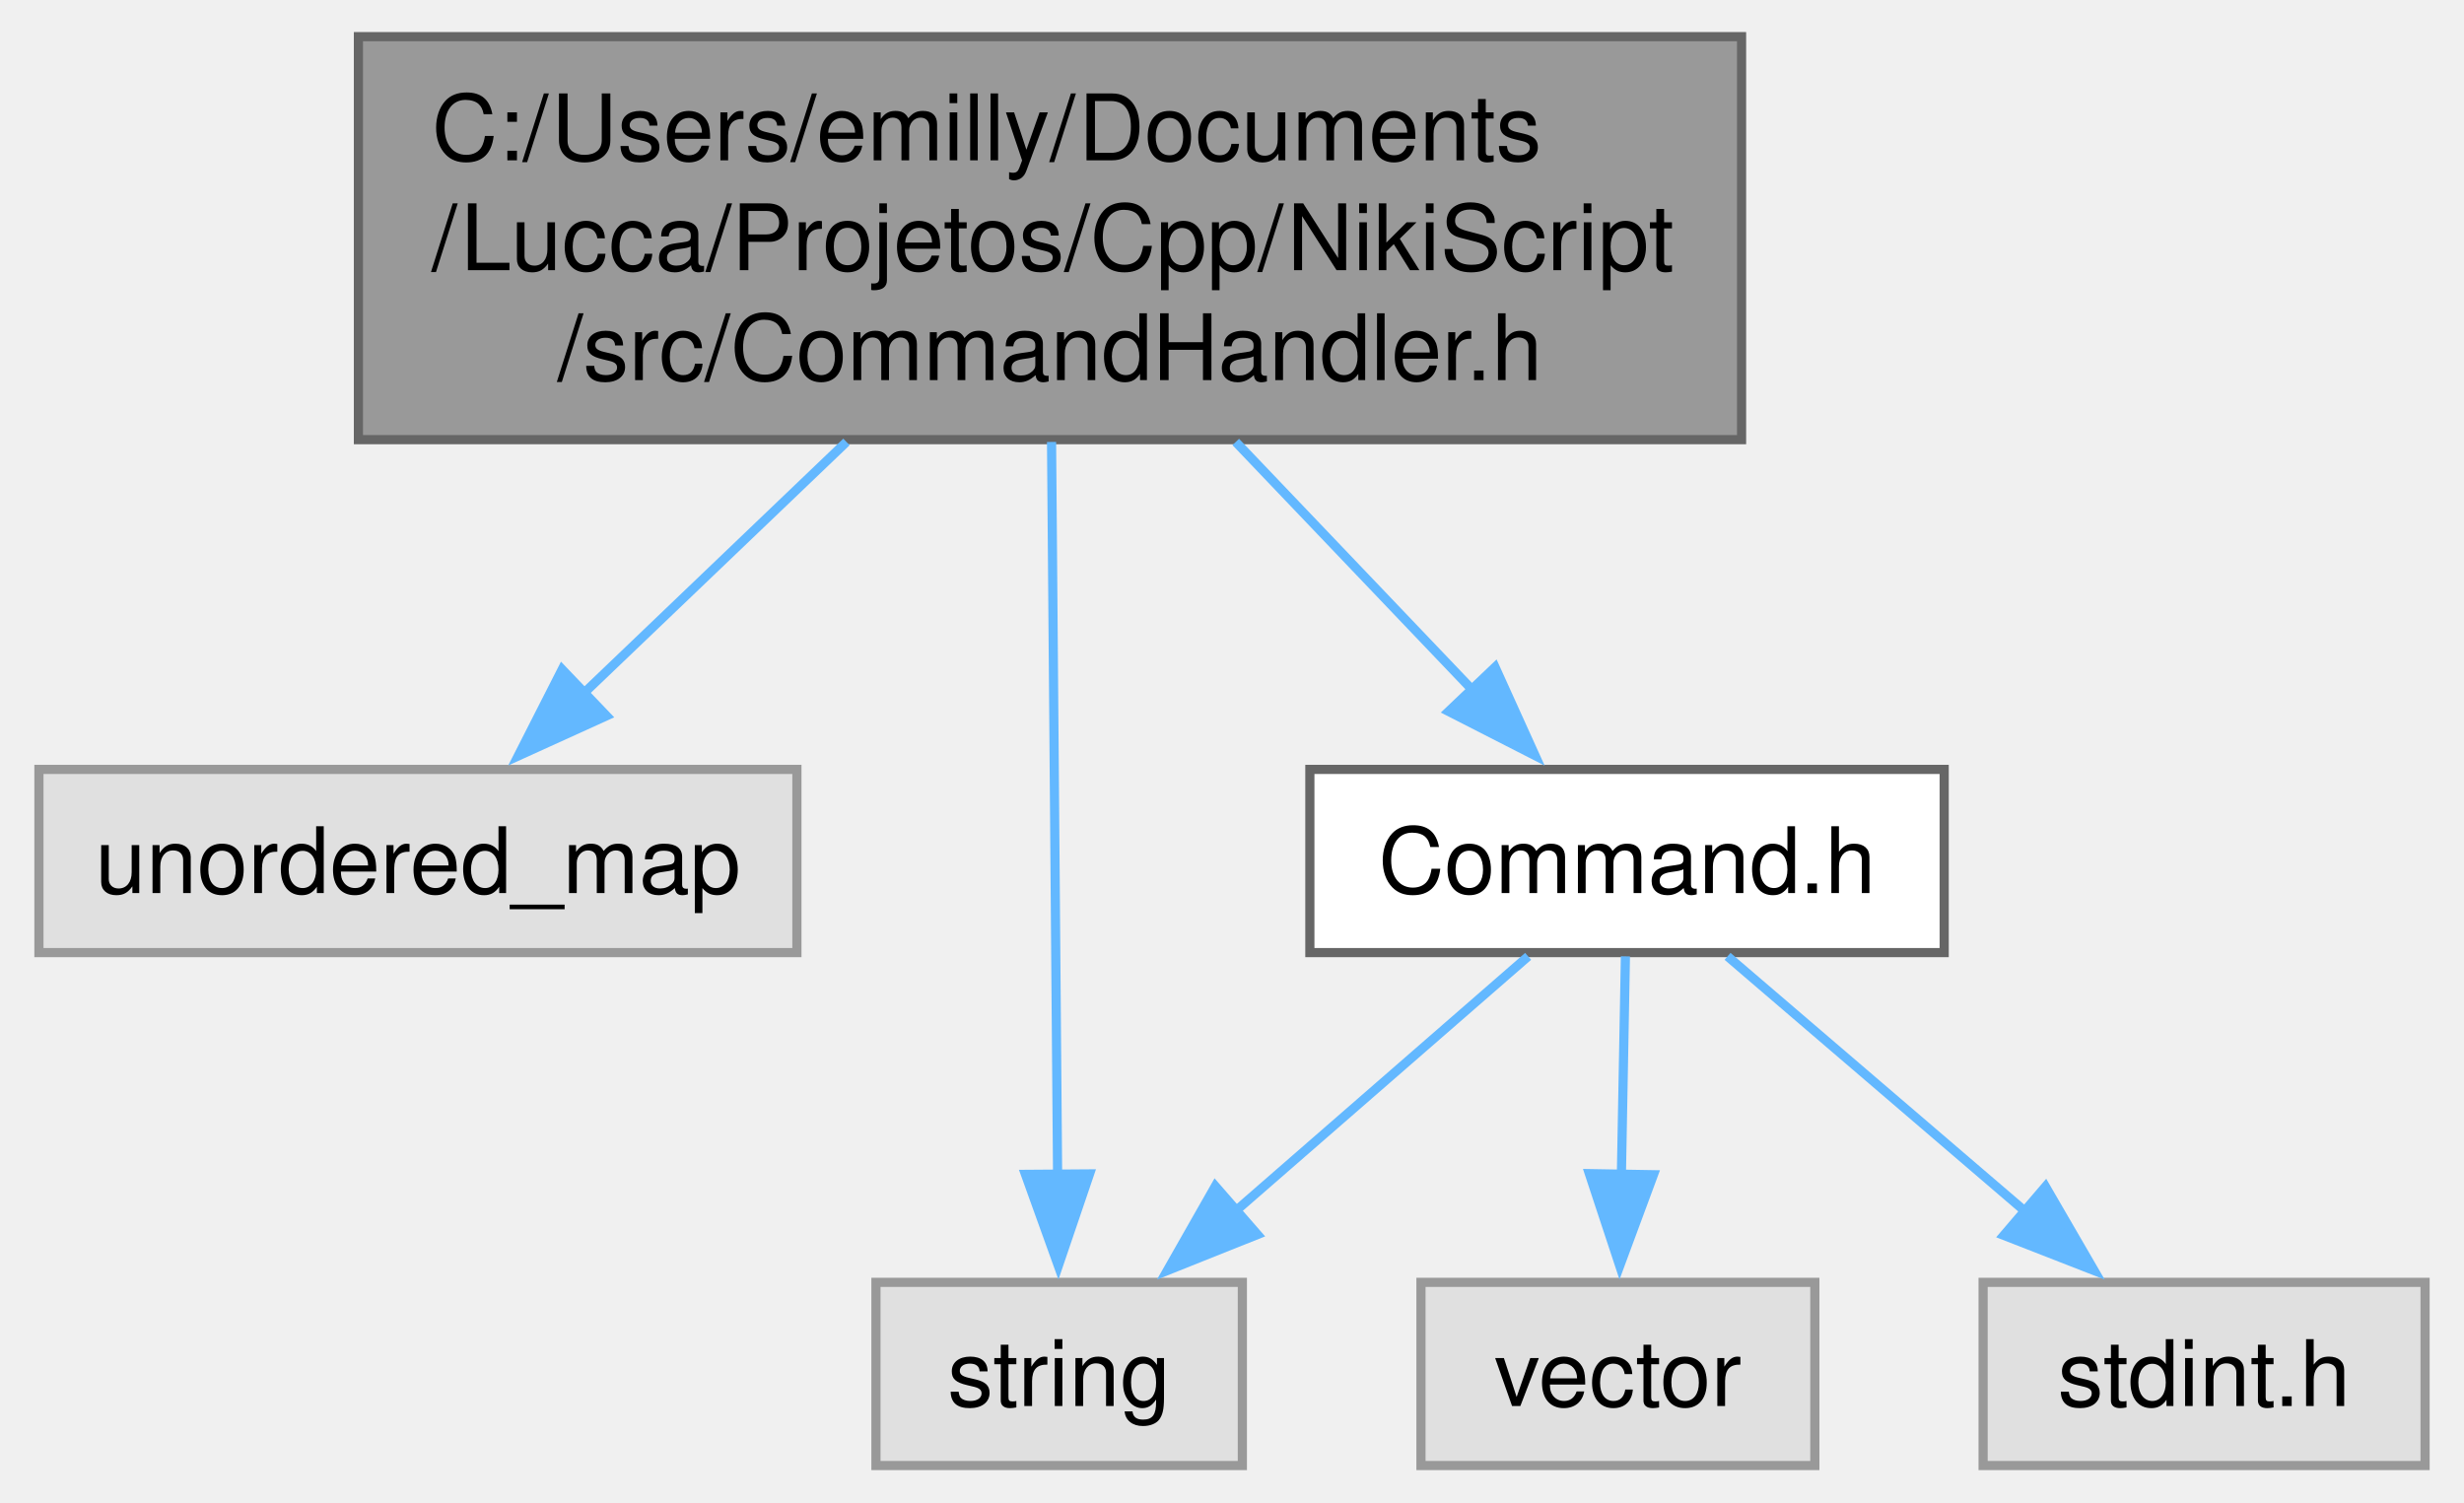
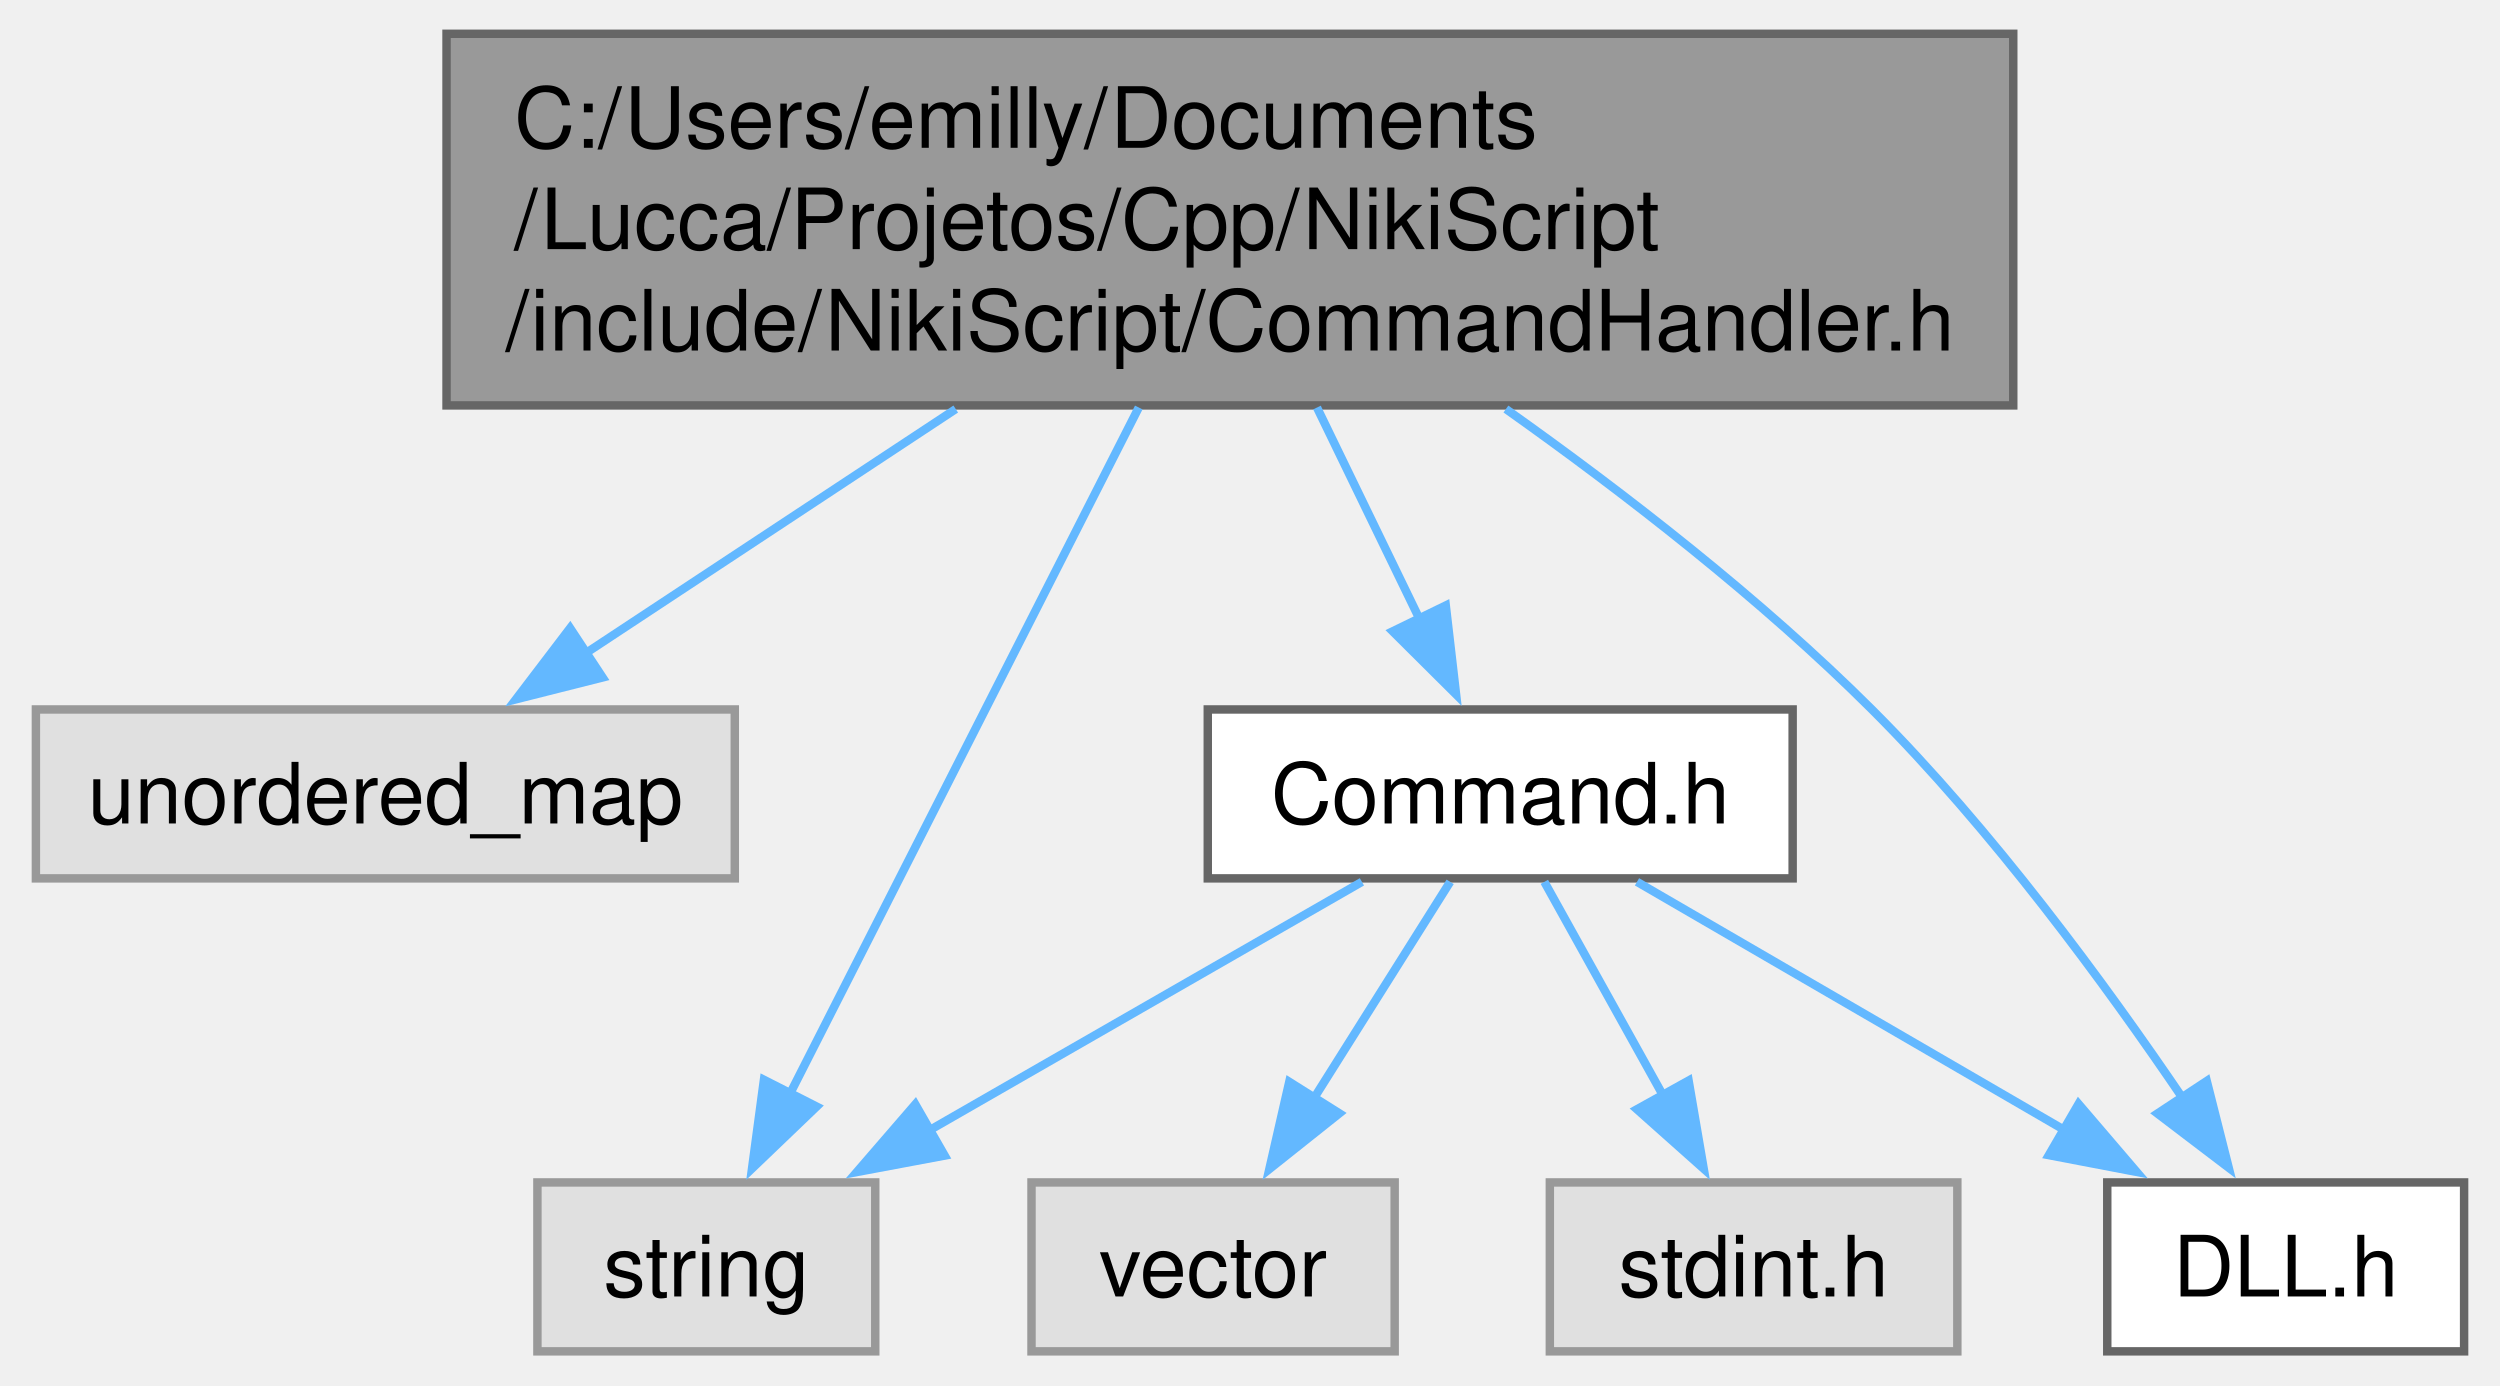
- <svg xmlns="http://www.w3.org/2000/svg" xmlns:xlink="http://www.w3.org/1999/xlink" width="269pt" height="164pt" viewBox="0.00 0.00 268.50 164.00">
+ <svg xmlns="http://www.w3.org/2000/svg" xmlns:xlink="http://www.w3.org/1999/xlink" width="296pt" height="164pt" viewBox="0.00 0.00 295.50 164.00">
  <g id="graph0" class="graph" transform="scale(1 1) rotate(0) translate(4 160)">
    <g id="Node000001" class="node">
      <g id="a_Node000001">
        <a xlink:title=" ">
-           <polygon fill="#999999" stroke="#666666" points="185.88,-156 34.88,-156 34.88,-112 185.88,-112 185.88,-156" />
-           <text text-anchor="start" x="42.88" y="-142.5" font-family="Helvetica,sans-Serif" font-size="10.00">C:/Users/emilly/Documents</text>
-           <text text-anchor="start" x="42.88" y="-130.5" font-family="Helvetica,sans-Serif" font-size="10.00">/Lucca/Projetos/Cpp/NikiScript</text>
-           <text text-anchor="middle" x="110.38" y="-118.5" font-family="Helvetica,sans-Serif" font-size="10.00">/src/CommandHandler.h</text>
+           <polygon fill="#999999" stroke="#666666" points="234.12,-156 48.62,-156 48.62,-112 234.12,-112 234.12,-156" />
+           <text text-anchor="start" x="56.62" y="-142.5" font-family="Helvetica,sans-Serif" font-size="10.00">C:/Users/emilly/Documents</text>
+           <text text-anchor="start" x="56.62" y="-130.5" font-family="Helvetica,sans-Serif" font-size="10.00">/Lucca/Projetos/Cpp/NikiScript</text>
+           <text text-anchor="middle" x="141.38" y="-118.5" font-family="Helvetica,sans-Serif" font-size="10.00">/include/NikiScript/CommandHandler.h</text>
        </a>
      </g>
    </g>
    <g id="Node000002" class="node">
      <g id="a_Node000002">
        <a xlink:title=" ">
          <polygon fill="#e0e0e0" stroke="#999999" points="82.75,-76 0,-76 0,-56 82.75,-56 82.75,-76" />
          <text text-anchor="middle" x="41.38" y="-62.5" font-family="Helvetica,sans-Serif" font-size="10.00">unordered_map</text>
        </a>
      </g>
    </g>
    <g id="edge1_Node000001_Node000002" class="edge">
      <g id="a_edge1_Node000001_Node000002">
        <a xlink:title=" ">
-           <path fill="none" stroke="#63b8ff" d="M88.16,-111.75C78.83,-102.82 68.11,-92.57 59.29,-84.13" />
-           <polygon fill="#63b8ff" stroke="#63b8ff" points="61.96,-81.85 52.32,-77.47 57.12,-86.91 61.96,-81.85" />
+           <path fill="none" stroke="#63b8ff" d="M108.91,-111.57C94.55,-102.09 77.98,-91.16 64.84,-82.49" />
+           <polygon fill="#63b8ff" stroke="#63b8ff" points="67.1,-79.79 56.83,-77.2 63.25,-85.63 67.1,-79.79" />
        </a>
      </g>
    </g>
    <g id="Node000003" class="node">
      <g id="a_Node000003">
        <a xlink:title=" ">
-           <polygon fill="#e0e0e0" stroke="#999999" points="131.38,-20 91.38,-20 91.38,0 131.38,0 131.38,-20" />
-           <text text-anchor="middle" x="111.38" y="-6.5" font-family="Helvetica,sans-Serif" font-size="10.00">string</text>
+           <polygon fill="#e0e0e0" stroke="#999999" points="99.38,-20 59.38,-20 59.38,0 99.38,0 99.38,-20" />
+           <text text-anchor="middle" x="79.38" y="-6.5" font-family="Helvetica,sans-Serif" font-size="10.00">string</text>
        </a>
      </g>
    </g>
    <g id="edge2_Node000001_Node000003" class="edge">
      <g id="a_edge2_Node000001_Node000003">
        <a xlink:title=" ">
-           <path fill="none" stroke="#63b8ff" d="M110.55,-111.75C110.73,-89.26 111.02,-54.02 111.21,-31.73" />
-           <polygon fill="#63b8ff" stroke="#63b8ff" points="114.7,-31.84 111.29,-21.81 107.7,-31.79 114.7,-31.84" />
+           <path fill="none" stroke="#63b8ff" d="M130.58,-111.75C118.93,-88.84 100.56,-52.69 89.28,-30.49" />
+           <polygon fill="#63b8ff" stroke="#63b8ff" points="92.44,-28.98 84.79,-21.65 86.2,-32.15 92.44,-28.98" />
        </a>
      </g>
    </g>
    <g id="Node000004" class="node">
      <g id="a_Node000004">
        <a xlink:href="_command_8h.html" target="_top" xlink:title=" ">
          <polygon fill="white" stroke="#666666" points="208,-76 138.75,-76 138.75,-56 208,-56 208,-76" />
          <text text-anchor="middle" x="173.38" y="-62.5" font-family="Helvetica,sans-Serif" font-size="10.00">Command.h</text>
        </a>
      </g>
    </g>
    <g id="edge3_Node000001_Node000004" class="edge">
      <g id="a_edge3_Node000001_Node000004">
        <a xlink:title=" ">
-           <path fill="none" stroke="#63b8ff" d="M130.66,-111.75C139,-103.01 148.56,-93 156.51,-84.66" />
-           <polygon fill="#63b8ff" stroke="#63b8ff" points="158.97,-87.16 163.34,-77.51 153.9,-82.33 158.97,-87.16" />
+           <path fill="none" stroke="#63b8ff" d="M151.68,-111.75C155.6,-103.66 160.05,-94.48 163.9,-86.55" />
+           <polygon fill="#63b8ff" stroke="#63b8ff" points="166.93,-88.31 168.15,-77.78 160.64,-85.25 166.93,-88.31" />
+         </a>
+       </g>
+     </g>
+     <g id="Node000007" class="node">
+       <g id="a_Node000007">
+         <a xlink:href="_d_l_l_8h.html" target="_top" xlink:title=" ">
+           <polygon fill="white" stroke="#666666" points="287.5,-20 245.25,-20 245.25,0 287.5,0 287.5,-20" />
+           <text text-anchor="middle" x="266.38" y="-6.5" font-family="Helvetica,sans-Serif" font-size="10.00">DLL.h</text>
+         </a>
+       </g>
+     </g>
+     <g id="edge8_Node000001_Node000007" class="edge">
+       <g id="a_edge8_Node000001_Node000007">
+         <a xlink:title=" ">
+           <path fill="none" stroke="#63b8ff" d="M174.05,-111.57C188.12,-101.59 204.3,-89.05 217.38,-76 231.57,-61.84 245.07,-43.42 254.3,-29.8" />
+           <polygon fill="#63b8ff" stroke="#63b8ff" points="257.03,-32.01 259.63,-21.74 251.19,-28.16 257.03,-32.01" />
        </a>
      </g>
    </g>
    <g id="edge5_Node000004_Node000003" class="edge">
      <g id="a_edge5_Node000004_Node000003">
        <a xlink:title=" ">
-           <path fill="none" stroke="#63b8ff" d="M162.58,-55.59C153.77,-47.93 141.12,-36.91 130.6,-27.75" />
-           <polygon fill="#63b8ff" stroke="#63b8ff" points="133.03,-25.22 123.19,-21.29 128.43,-30.5 133.03,-25.22" />
+           <path fill="none" stroke="#63b8ff" d="M157,-55.59C142.8,-47.44 121.99,-35.48 105.49,-26" />
+           <polygon fill="#63b8ff" stroke="#63b8ff" points="107.6,-23.18 97.19,-21.23 104.12,-29.25 107.6,-23.18" />
        </a>
      </g>
    </g>
    <g id="Node000005" class="node">
      <g id="a_Node000005">
        <a xlink:title=" ">
-           <polygon fill="#e0e0e0" stroke="#999999" points="193.88,-20 150.88,-20 150.88,0 193.88,0 193.88,-20" />
-           <text text-anchor="middle" x="172.38" y="-6.5" font-family="Helvetica,sans-Serif" font-size="10.00">vector</text>
+           <polygon fill="#e0e0e0" stroke="#999999" points="160.88,-20 117.88,-20 117.88,0 160.88,0 160.88,-20" />
+           <text text-anchor="middle" x="139.38" y="-6.5" font-family="Helvetica,sans-Serif" font-size="10.00">vector</text>
        </a>
      </g>
    </g>
    <g id="edge4_Node000004_Node000005" class="edge">
      <g id="a_edge4_Node000004_Node000005">
        <a xlink:title=" ">
-           <path fill="none" stroke="#63b8ff" d="M173.2,-55.59C173.08,-49.01 172.91,-39.96 172.76,-31.73" />
-           <polygon fill="#63b8ff" stroke="#63b8ff" points="176.26,-31.75 172.58,-21.81 169.26,-31.87 176.26,-31.75" />
+           <path fill="none" stroke="#63b8ff" d="M167.45,-55.59C163.02,-48.55 156.8,-38.67 151.34,-30" />
+           <polygon fill="#63b8ff" stroke="#63b8ff" points="154.33,-28.18 146.04,-21.58 148.4,-31.91 154.33,-28.18" />
        </a>
      </g>
    </g>
    <g id="Node000006" class="node">
      <g id="a_Node000006">
        <a xlink:title=" ">
-           <polygon fill="#e0e0e0" stroke="#999999" points="260.5,-20 212.25,-20 212.25,0 260.5,0 260.5,-20" />
-           <text text-anchor="middle" x="236.38" y="-6.5" font-family="Helvetica,sans-Serif" font-size="10.00">stdint.h</text>
+           <polygon fill="#e0e0e0" stroke="#999999" points="227.5,-20 179.25,-20 179.25,0 227.5,0 227.5,-20" />
+           <text text-anchor="middle" x="203.38" y="-6.5" font-family="Helvetica,sans-Serif" font-size="10.00">stdint.h</text>
        </a>
      </g>
    </g>
    <g id="edge6_Node000004_Node000006" class="edge">
      <g id="a_edge6_Node000004_Node000006">
        <a xlink:title=" ">
-           <path fill="none" stroke="#63b8ff" d="M184.35,-55.59C193.29,-47.93 206.15,-36.91 216.84,-27.75" />
-           <polygon fill="#63b8ff" stroke="#63b8ff" points="219.06,-30.45 224.38,-21.28 214.51,-25.13 219.06,-30.45" />
+           <path fill="none" stroke="#63b8ff" d="M178.6,-55.59C182.47,-48.63 187.88,-38.89 192.66,-30.29" />
+           <polygon fill="#63b8ff" stroke="#63b8ff" points="195.68,-32.06 197.47,-21.62 189.56,-28.66 195.68,-32.06" />
+         </a>
+       </g>
+     </g>
+     <g id="edge7_Node000004_Node000007" class="edge">
+       <g id="a_edge7_Node000004_Node000007">
+         <a xlink:title=" ">
+           <path fill="none" stroke="#63b8ff" d="M189.57,-55.59C203.62,-47.44 224.21,-35.48 240.53,-26" />
+           <polygon fill="#63b8ff" stroke="#63b8ff" points="241.85,-29.29 248.74,-21.24 238.33,-23.23 241.85,-29.29" />
        </a>
      </g>
    </g>
  </g>
</svg>
